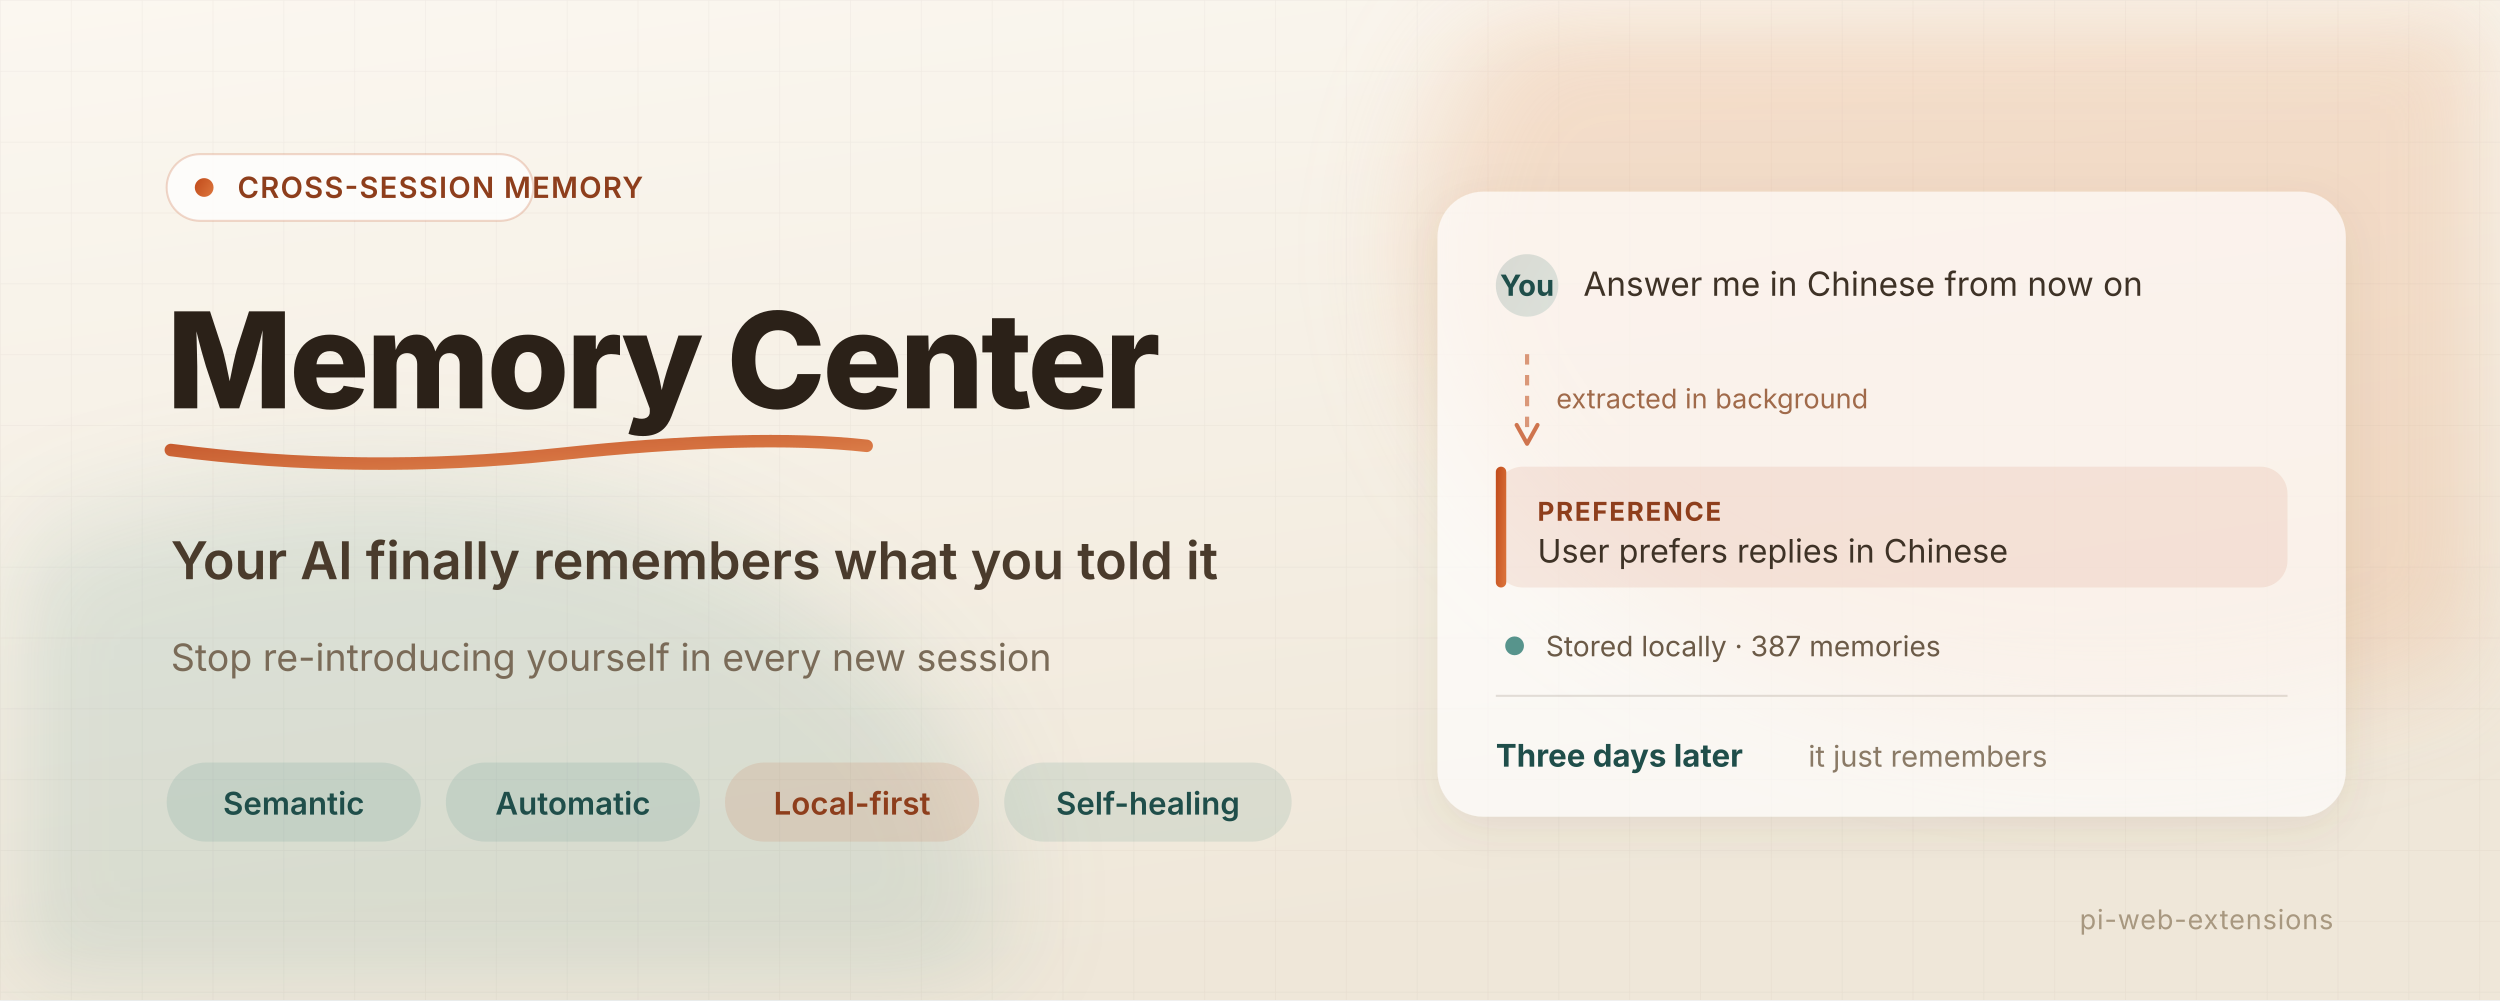
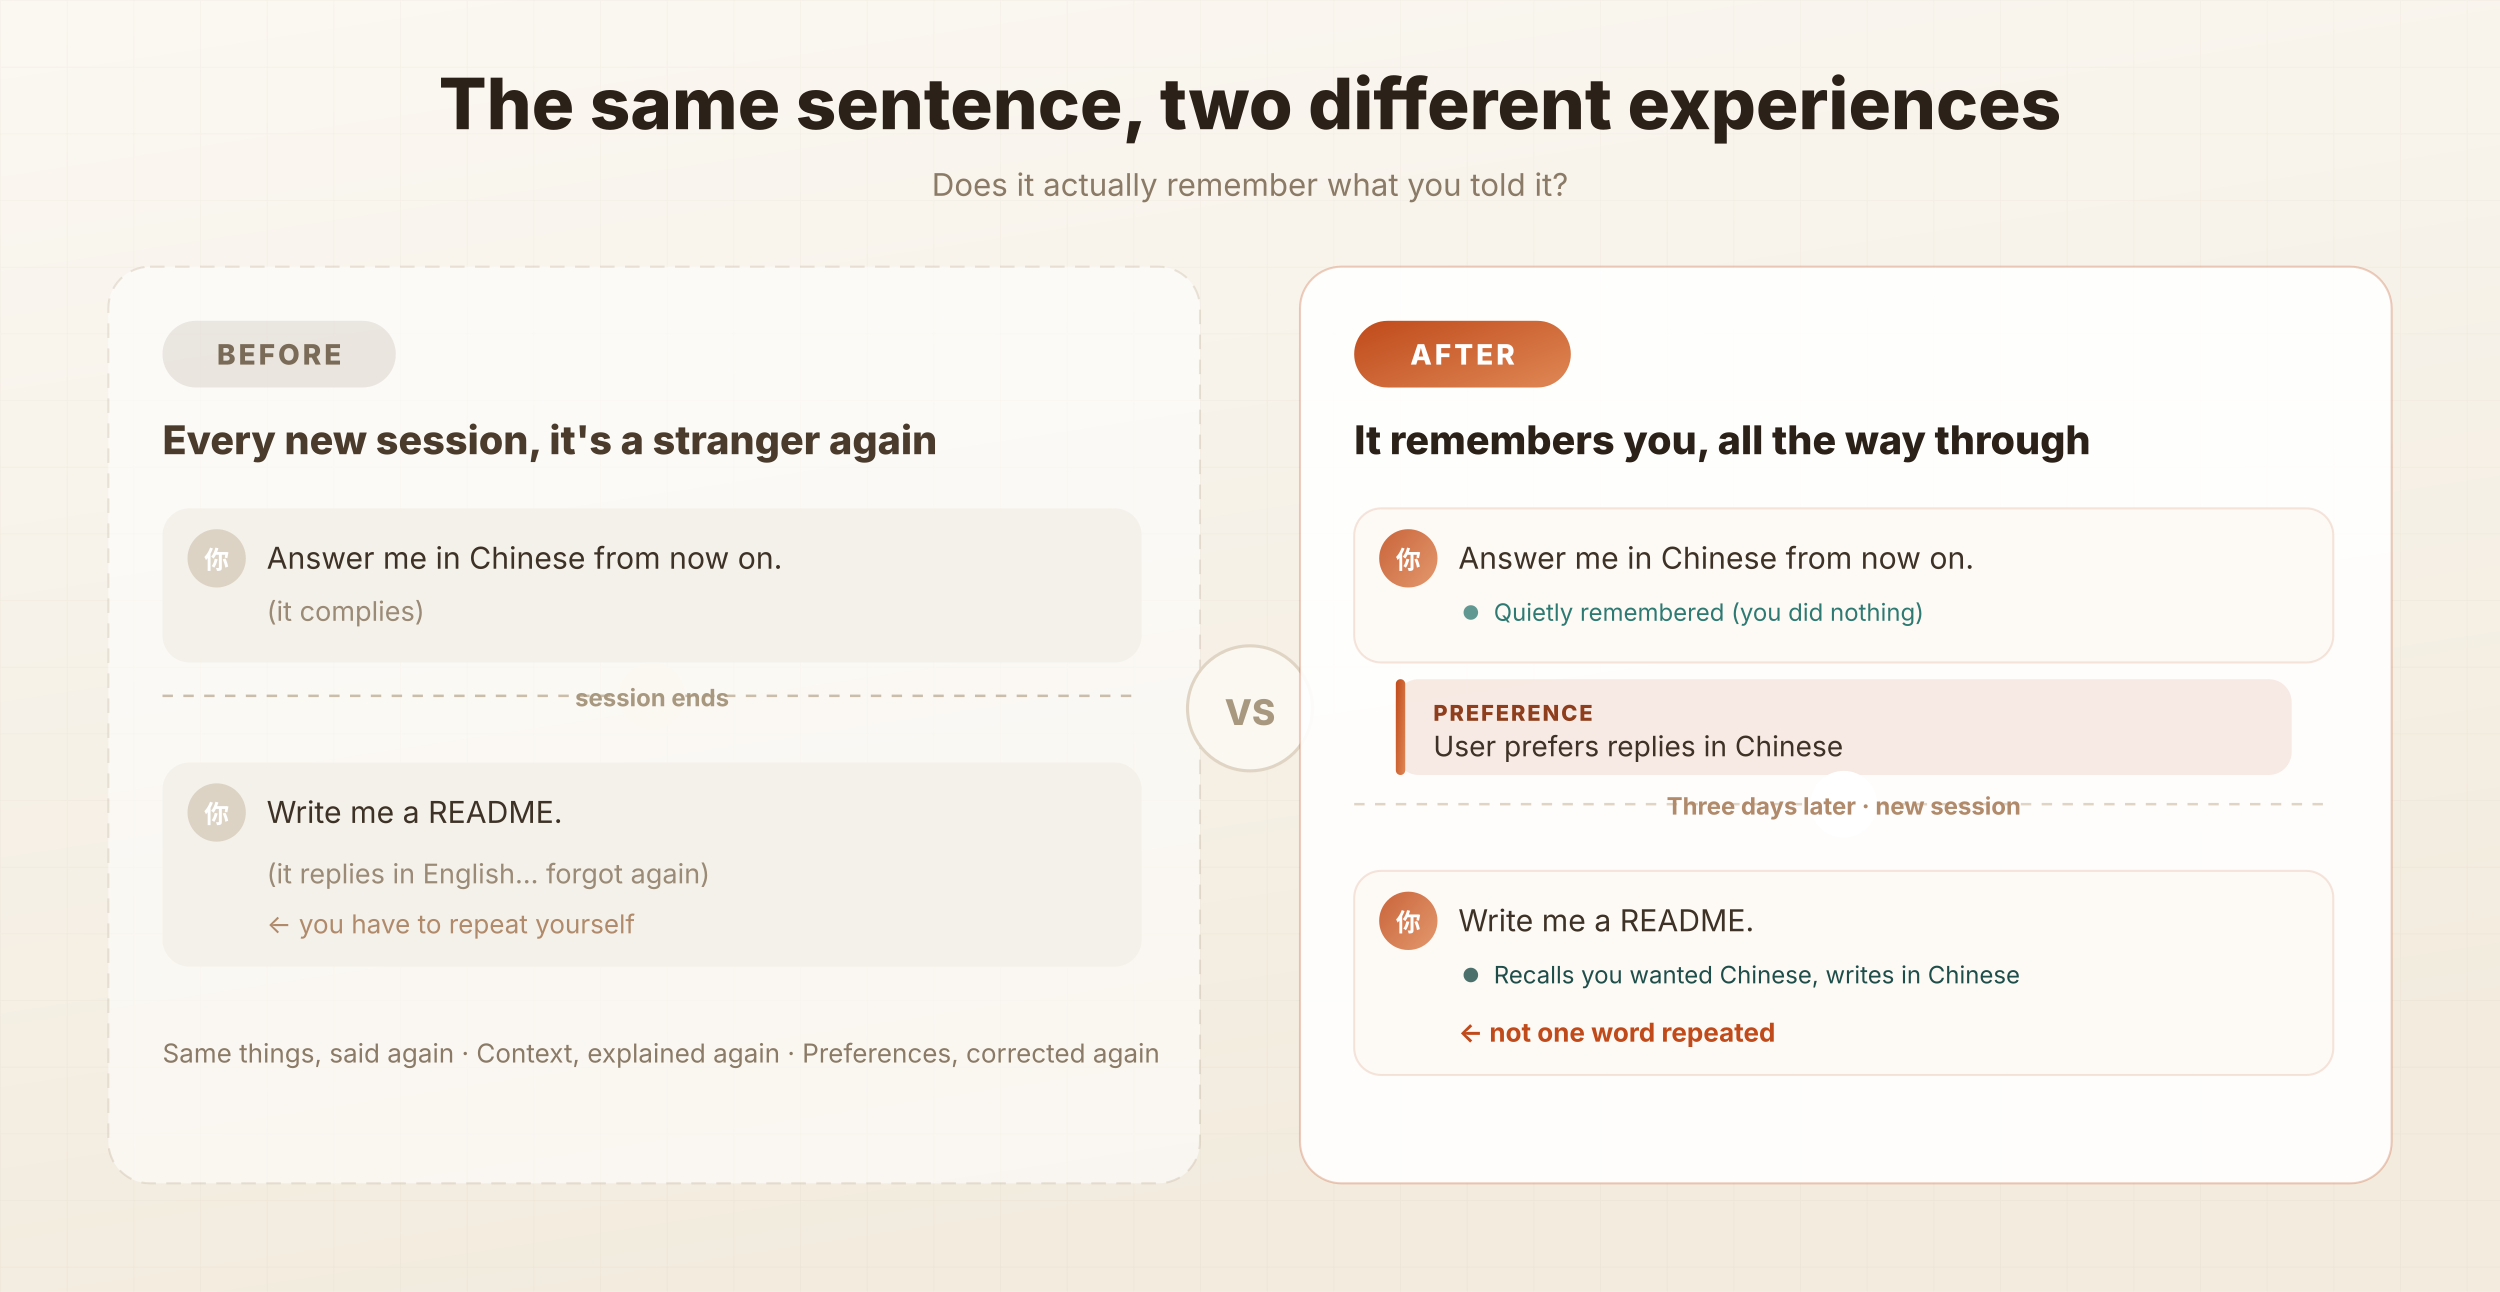
- <svg xmlns="http://www.w3.org/2000/svg" viewBox="0 0 1200 480" width="1200" height="480" role="img" aria-label="pi 记忆中心 —— 给 AI 一个跨会话的长期记忆">
+ <svg xmlns="http://www.w3.org/2000/svg" viewBox="0 0 1200 620" width="1200" height="620" role="img" aria-label="使用前 vs 使用后：AI 从每次失忆变成记得你">
  <defs>
-     <linearGradient id="paper" x1="0" y1="0" x2="0.35" y2="1">
-       <stop offset="0%" stop-color="#FBF7F0" />
-       <stop offset="55%" stop-color="#F5EFE4" />
-       <stop offset="100%" stop-color="#EFE7D9" />
+     <linearGradient id="bg" x1="0" y1="0" x2="0.3" y2="1">
+       <stop offset="0%" stop-color="#FBF8F2" />
+       <stop offset="100%" stop-color="#F2EBDE" />
    </linearGradient>
-     <linearGradient id="terra" x1="0" y1="0" x2="1" y2="0.6">
+     <linearGradient id="warmG" x1="0" y1="0" x2="1" y2="0.8">
      <stop offset="0%" stop-color="#C04A1A" />
-       <stop offset="100%" stop-color="#D97038" />
+       <stop offset="100%" stop-color="#DC8250" />
    </linearGradient>
-     <linearGradient id="teal" x1="0" y1="0" x2="1" y2="0.6">
+     <linearGradient id="tealG" x1="0" y1="0" x2="1" y2="0.8">
      <stop offset="0%" stop-color="#1F4E4A" />
-       <stop offset="100%" stop-color="#2E7A72" />
+       <stop offset="100%" stop-color="#35857A" />
    </linearGradient>
-     <filter id="lift" x="-30%" y="-30%" width="160%" height="180%">
-       <feDropShadow dx="0" dy="6" stdDeviation="10" flood-color="#5A4632" flood-opacity="0.13" />
+     <filter id="card" x="-20%" y="-20%" width="140%" height="150%">
+       <feDropShadow dx="0" dy="4" stdDeviation="8" flood-color="#5A4632" flood-opacity="0.10" />
    </filter>
-     <filter id="soft" x="-40%" y="-40%" width="180%" height="200%">
-       <feGaussianBlur stdDeviation="26" />
-     </filter>
-     <pattern id="grid" width="34" height="34" patternUnits="userSpaceOnUse">
-       <path d="M34 0H0V34" fill="none" stroke="#5A4632" stroke-width="0.6" opacity="0.055" />
+     <pattern id="grid" width="32" height="32" patternUnits="userSpaceOnUse">
+       <path d="M32 0H0V32" fill="none" stroke="#5A4632" stroke-width="0.6" opacity="0.05" />
    </pattern>
  </defs>
-   <rect width="1200" height="480" fill="url(#paper)" />
-   <rect width="1200" height="480" fill="url(#grid)" />
-   <ellipse cx="1010" cy="120" rx="330" ry="230" fill="#E8A87C" opacity="0.30" filter="url(#soft)" />
-   <ellipse cx="180" cy="430" rx="300" ry="200" fill="#2E7A72" opacity="0.13" filter="url(#soft)" />
-   <g transform="translate(80,74)">
-     <rect x="0" y="0" width="176" height="32" rx="16" fill="#FFFFFF" opacity="0.75" stroke="#C04A1A" stroke-opacity="0.28" />
-     <circle cx="18" cy="16" r="4.5" fill="url(#terra)" />
-     <text x="34" y="21" font-family="ui-sans-serif,-apple-system,'PingFang SC','Microsoft YaHei',sans-serif" font-size="14" font-weight="600" fill="#8E3E1C" letter-spacing="0.6">CROSS-SESSION MEMORY</text>
+   <rect width="1200" height="620" fill="url(#bg)" />
+   <rect width="1200" height="620" fill="url(#grid)" />
+   <text x="600" y="62" text-anchor="middle" font-family="ui-sans-serif,-apple-system,'PingFang SC','Microsoft YaHei',sans-serif" font-size="34" font-weight="800" fill="#2B2118">The same sentence, two different experiences</text>
+   <text x="600" y="94" text-anchor="middle" font-family="ui-sans-serif,-apple-system,'PingFang SC','Microsoft YaHei',sans-serif" font-size="15" fill="#8A7A66">Does it actually remember what you told it?</text>
+   <g transform="translate(52,128)">
+     <rect x="0" y="0" width="524" height="440" rx="20" fill="#FFFFFF" opacity="0.55" stroke="#B9A992" stroke-opacity="0.5" stroke-dasharray="7 5" />
+     <g transform="translate(26,26)">
+       <rect x="0" y="0" width="112" height="32" rx="16" fill="#8A7A66" opacity="0.16" />
+       <text x="56" y="21" text-anchor="middle" font-family="ui-sans-serif,-apple-system,sans-serif" font-size="13.5" font-weight="800" fill="#7A6B58" letter-spacing="1.4">BEFORE</text>
+     </g>
+     <text x="26" y="90" font-family="ui-sans-serif,-apple-system,'PingFang SC','Microsoft YaHei',sans-serif" font-size="19" font-weight="800" fill="#4A3B2C">Every new session, it's a stranger again</text>
+     <g transform="translate(26,116)">
+       <rect x="0" y="0" width="470" height="74" rx="13" fill="#F4F1EA" />
+       <circle cx="26" cy="24" r="14" fill="#B9A992" opacity="0.42" />
+       <text x="26" y="29" text-anchor="middle" font-size="12" font-family="ui-sans-serif,sans-serif" font-weight="700" fill="#FFFFFF">你</text>
+       <text x="50" y="29" font-family="ui-sans-serif,-apple-system,'PingFang SC','Microsoft YaHei',sans-serif" font-size="14.5" fill="#3E3226">Answer me in Chinese from now on.</text>
+       <text x="50" y="54" font-family="ui-sans-serif,-apple-system,'PingFang SC','Microsoft YaHei',sans-serif" font-size="13" fill="#9A8A76">(it complies)</text>
+     </g>
+     <g transform="translate(26,206)">
+       <path d="M0 0 H 470" stroke="#B9A992" stroke-width="1.2" stroke-dasharray="5 5" opacity="0.75" />
+       <circle cx="235" cy="0" r="16" fill="#FBF8F2" />
+       <text x="235" y="5" text-anchor="middle" font-family="ui-sans-serif,-apple-system,'PingFang SC',sans-serif" font-size="11.5" font-weight="700" fill="#A89880">session ends</text>
+     </g>
+     <g transform="translate(26,238)">
+       <rect x="0" y="0" width="470" height="98" rx="13" fill="#F4F1EA" />
+       <circle cx="26" cy="24" r="14" fill="#B9A992" opacity="0.42" />
+       <text x="26" y="29" text-anchor="middle" font-size="12" font-family="ui-sans-serif,sans-serif" font-weight="700" fill="#FFFFFF">你</text>
+       <text x="50" y="29" font-family="ui-sans-serif,-apple-system,'PingFang SC','Microsoft YaHei',sans-serif" font-size="14.5" fill="#3E3226">Write me a README.</text>
+       <text x="50" y="58" font-family="ui-sans-serif,-apple-system,'PingFang SC','Microsoft YaHei',sans-serif" font-size="13" fill="#9A8A76">(it replies in English... forgot again)</text>
+       <text x="50" y="82" font-family="ui-sans-serif,-apple-system,'PingFang SC','Microsoft YaHei',sans-serif" font-size="12.5" fill="#B08A6A">← you have to repeat yourself</text>
+     </g>
+     <text x="26" y="382" font-family="ui-sans-serif,-apple-system,'PingFang SC','Microsoft YaHei',sans-serif" font-size="12.5" fill="#8A7A66">Same things, said again · Context, explained again · Preferences, corrected again</text>
  </g>
-   <text x="80" y="196" font-family="ui-sans-serif,-apple-system,'PingFang SC','Microsoft YaHei',sans-serif" font-size="64" font-weight="800" fill="#2B2118" letter-spacing="-1.5">
-     Memory Center
-   </text>
-   <path d="M82 216 q 92 12 186 2 t 148 -4" fill="none" stroke="url(#terra)" stroke-width="6" stroke-linecap="round" opacity="0.9" />
-   <text x="82" y="278" font-family="ui-sans-serif,-apple-system,'PingFang SC','Microsoft YaHei',sans-serif" font-size="25" font-weight="600" fill="#4A3B2C">
-     Your AI finally remembers what you told it
-   </text>
-   <text x="82" y="322" font-family="ui-sans-serif,-apple-system,'PingFang SC','Microsoft YaHei',sans-serif" font-size="18" fill="#7A6B58">
-     Stop re-introducing yourself in every new session
-   </text>
-   <g transform="translate(80,366)" font-family="ui-sans-serif,-apple-system,'PingFang SC','Microsoft YaHei',sans-serif" font-size="15" font-weight="600">
-     <rect x="0" y="0" width="122" height="38" rx="19" fill="#2E7A72" opacity="0.12" />
-     <text x="61" y="25" fill="#1F4E4A" text-anchor="middle">Semantic</text>
-     <rect x="134" y="0" width="122" height="38" rx="19" fill="#2E7A72" opacity="0.12" />
-     <text x="195" y="25" fill="#1F4E4A" text-anchor="middle">Automatic</text>
-     <rect x="268" y="0" width="122" height="38" rx="19" fill="#C04A1A" opacity="0.12" />
-     <text x="329" y="25" fill="#8E3E1C" text-anchor="middle">Local-first</text>
-     <rect x="402" y="0" width="138" height="38" rx="19" fill="#2E7A72" opacity="0.12" />
-     <text x="471" y="25" fill="#1F4E4A" text-anchor="middle">Self-healing</text>
+   <g transform="translate(600,340)">
+     <circle cx="0" cy="0" r="30" fill="#FBF8F2" stroke="#E0D5C4" stroke-width="1.5" />
+     <text x="0" y="8" text-anchor="middle" font-family="ui-sans-serif,-apple-system,sans-serif" font-size="17" font-weight="800" fill="#A89880">VS</text>
  </g>
-   <g transform="translate(690,92)">
-     <rect x="0" y="0" width="436" height="300" rx="22" fill="#FFFFFF" opacity="0.66" filter="url(#lift)" />
-     <g transform="translate(28,30)">
-       <circle cx="15" cy="15" r="15" fill="url(#teal)" opacity="0.16" />
-       <text x="15" y="20" text-anchor="middle" font-size="14" font-family="ui-sans-serif,-apple-system,'PingFang SC',sans-serif" font-weight="700" fill="#1F4E4A">You</text>
-       <text x="42" y="20" font-family="ui-sans-serif,-apple-system,'PingFang SC','Microsoft YaHei',sans-serif" font-size="16" fill="#3E3226">Answer me in Chinese from now on</text>
+   <g transform="translate(624,128)">
+     <rect x="0" y="0" width="524" height="440" rx="20" fill="#FFFFFF" opacity="0.9" stroke="#C04A1A" stroke-opacity="0.3" />
+     <g transform="translate(26,26)">
+       <rect x="0" y="0" width="104" height="32" rx="16" fill="url(#warmG)" />
+       <text x="52" y="21" text-anchor="middle" font-family="ui-sans-serif,-apple-system,sans-serif" font-size="13.5" font-weight="800" fill="#FFFFFF" letter-spacing="1.4">AFTER</text>
    </g>
-     <g transform="translate(43,78)">
-       <path d="M0 0 V 40" stroke="#C04A1A" stroke-width="2" stroke-dasharray="5 5" opacity="0.55" />
-       <path d="M-5 34 L0 43 L5 34" fill="none" stroke="#C04A1A" stroke-width="2" stroke-linecap="round" stroke-linejoin="round" opacity="0.75" />
-       <text x="14" y="26" font-family="ui-sans-serif,-apple-system,'PingFang SC','Microsoft YaHei',sans-serif" font-size="13" fill="#A06A4A">extracted in background</text>
+     <text x="26" y="90" font-family="ui-sans-serif,-apple-system,'PingFang SC','Microsoft YaHei',sans-serif" font-size="19" font-weight="800" fill="#2B2118">It remembers you, all the way through</text>
+     <g transform="translate(26,116)">
+       <rect x="0" y="0" width="470" height="74" rx="13" fill="#FDF9F5" stroke="#C04A1A" stroke-opacity="0.14" />
+       <circle cx="26" cy="24" r="14" fill="url(#warmG)" opacity="0.85" />
+       <text x="26" y="29" text-anchor="middle" font-size="12" font-family="ui-sans-serif,sans-serif" font-weight="700" fill="#FFFFFF">你</text>
+       <text x="50" y="29" font-family="ui-sans-serif,-apple-system,'PingFang SC','Microsoft YaHei',sans-serif" font-size="14.5" fill="#3E3226">Answer me in Chinese from now on.</text>
+       <g transform="translate(50,44)">
+         <circle cx="6" cy="6" r="3.5" fill="#2E7A72" opacity="0.75" />
+         <text x="17" y="10" font-family="ui-sans-serif,-apple-system,'PingFang SC','Microsoft YaHei',sans-serif" font-size="11.5" fill="#2E7A72">Quietly remembered (you did nothing)</text>
+       </g>
    </g>
-     <g transform="translate(28,132)">
-       <rect x="0" y="0" width="380" height="58" rx="13" fill="#C04A1A" opacity="0.10" />
-       <rect x="0" y="0" width="5" height="58" rx="2.5" fill="url(#terra)" />
-       <text x="20" y="26" font-family="ui-sans-serif,-apple-system,'PingFang SC','Microsoft YaHei',sans-serif" font-size="12.5" font-weight="700" fill="#8E3E1C" letter-spacing="0.8">PREFERENCE</text>
-       <text x="20" y="46" font-family="ui-sans-serif,-apple-system,'PingFang SC','Microsoft YaHei',sans-serif" font-size="15.5" fill="#3E3226">User prefers replies in Chinese</text>
+     <g transform="translate(46,198)">
+       <rect x="0" y="0" width="430" height="46" rx="11" fill="#C04A1A" opacity="0.11" />
+       <rect x="0" y="0" width="4.5" height="46" rx="2.25" fill="url(#warmG)" />
+       <text x="18" y="20" font-family="ui-sans-serif,-apple-system,'PingFang SC','Microsoft YaHei',sans-serif" font-size="10.5" font-weight="800" fill="#8E3E1C" letter-spacing="0.9">PREFERENCE</text>
+       <text x="18" y="37" font-family="ui-sans-serif,-apple-system,'PingFang SC','Microsoft YaHei',sans-serif" font-size="13.5" fill="#3E3226">User prefers replies in Chinese</text>
    </g>
-     <g transform="translate(28,206)">
-       <circle cx="9" cy="12" r="4.5" fill="#2E7A72" opacity="0.8" />
-       <text x="24" y="17" font-family="ui-sans-serif,-apple-system,'PingFang SC','Microsoft YaHei',sans-serif" font-size="13.5" fill="#6B5A47">Stored locally · 387 memories</text>
+     <g transform="translate(26,258)">
+       <path d="M0 0 H 470" stroke="#E0D5C4" stroke-width="1.2" stroke-dasharray="5 5" />
+       <circle cx="235" cy="0" r="16" fill="#FFFFFF" />
+       <text x="235" y="5" text-anchor="middle" font-family="ui-sans-serif,-apple-system,'PingFang SC',sans-serif" font-size="11.5" font-weight="700" fill="#B08A6A">Three days later · new session</text>
    </g>
-     <g transform="translate(28,242)">
-       <path d="M0 0 H 380" stroke="#5A4632" stroke-width="1" opacity="0.16" />
-       <text x="0" y="34" font-family="ui-sans-serif,-apple-system,'PingFang SC','Microsoft YaHei',sans-serif" font-size="15" font-weight="700" fill="#1F4E4A">Three days later</text>
-       <text x="150" y="34" font-family="ui-sans-serif,-apple-system,'PingFang SC','Microsoft YaHei',sans-serif" font-size="14" fill="#8A7A66">it just remembers</text>
+     <g transform="translate(26,290)">
+       <rect x="0" y="0" width="470" height="98" rx="13" fill="#FDF9F5" stroke="#C04A1A" stroke-opacity="0.14" />
+       <circle cx="26" cy="24" r="14" fill="url(#warmG)" opacity="0.85" />
+       <text x="26" y="29" text-anchor="middle" font-size="12" font-family="ui-sans-serif,sans-serif" font-weight="700" fill="#FFFFFF">你</text>
+       <text x="50" y="29" font-family="ui-sans-serif,-apple-system,'PingFang SC','Microsoft YaHei',sans-serif" font-size="14.5" fill="#3E3226">Write me a README.</text>
+       <g transform="translate(50,44)">
+         <circle cx="6" cy="6" r="3.5" fill="#1F4E4A" opacity="0.8" />
+         <text x="17" y="10" font-family="ui-sans-serif,-apple-system,'PingFang SC','Microsoft YaHei',sans-serif" font-size="11.5" fill="#1F4E4A">Recalls you wanted Chinese, writes in Chinese</text>
+       </g>
+       <text x="50" y="82" font-family="ui-sans-serif,-apple-system,'PingFang SC','Microsoft YaHei',sans-serif" font-size="12.5" font-weight="700" fill="#C04A1A">← not one word repeated</text>
    </g>
  </g>
-   <text x="1120" y="446" text-anchor="end" font-family="ui-sans-serif,-apple-system,sans-serif" font-size="13" fill="#A89880" letter-spacing="0.4">pi-web-extensions</text>
</svg>
